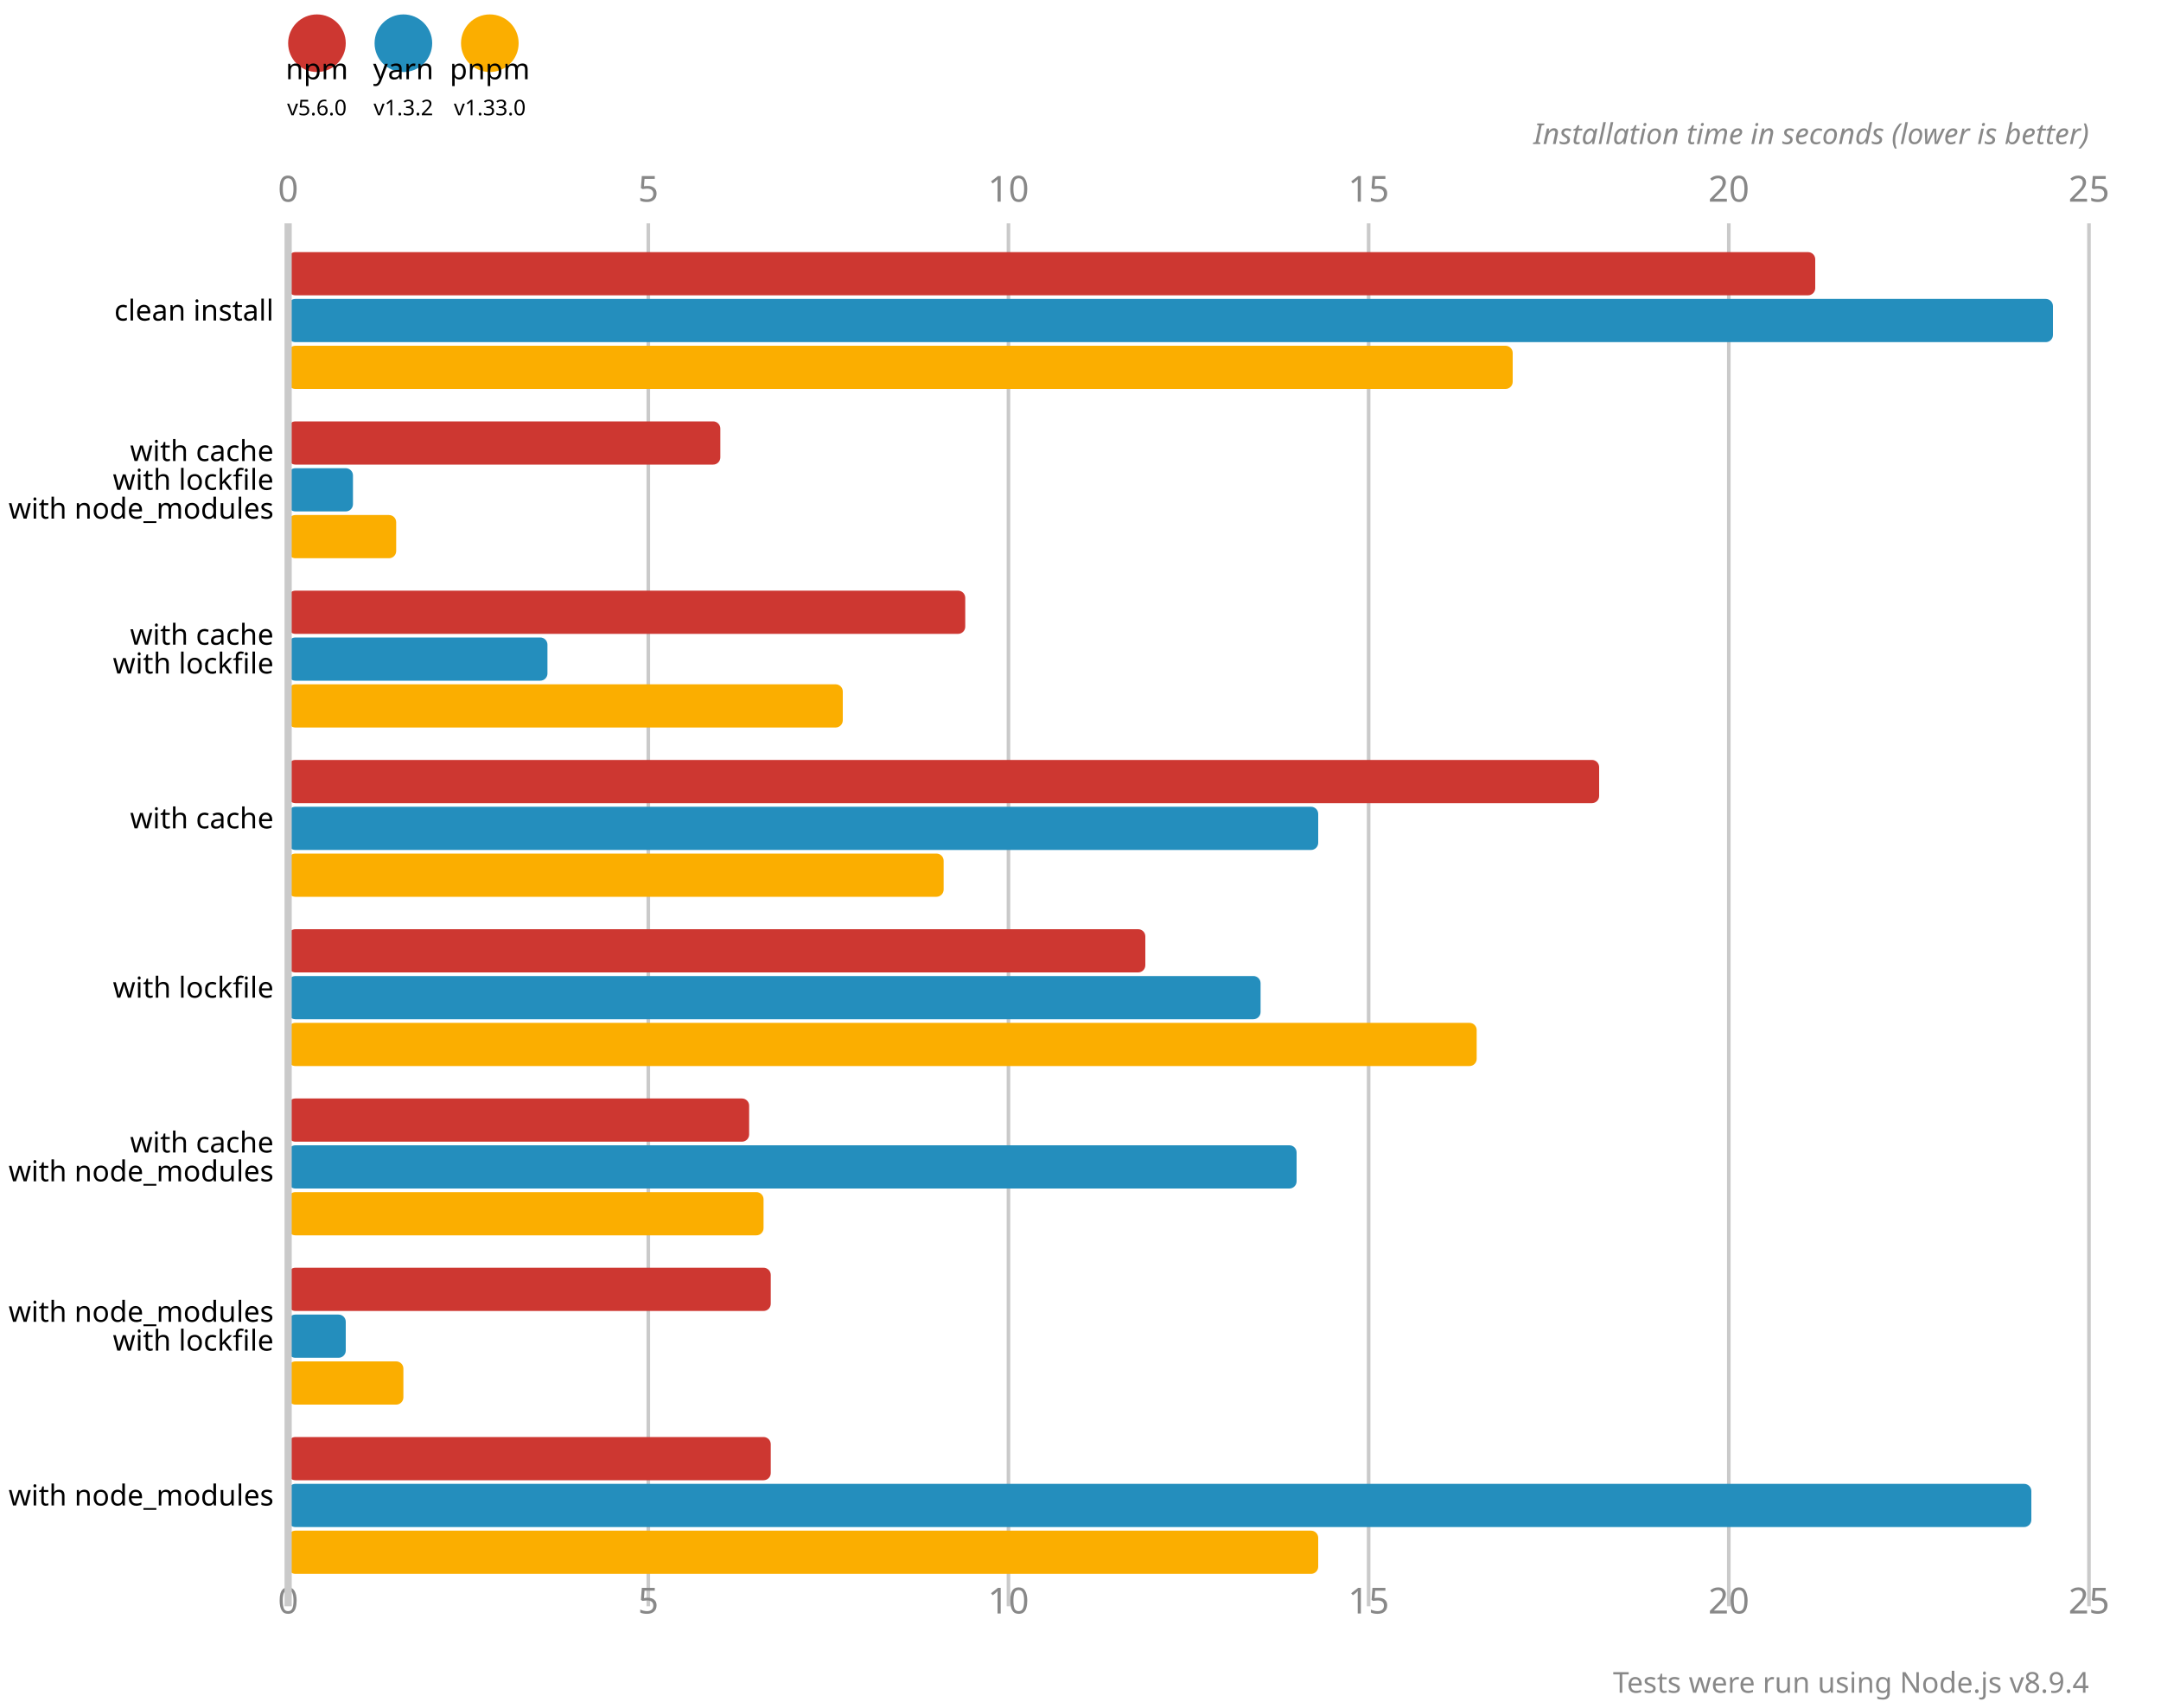
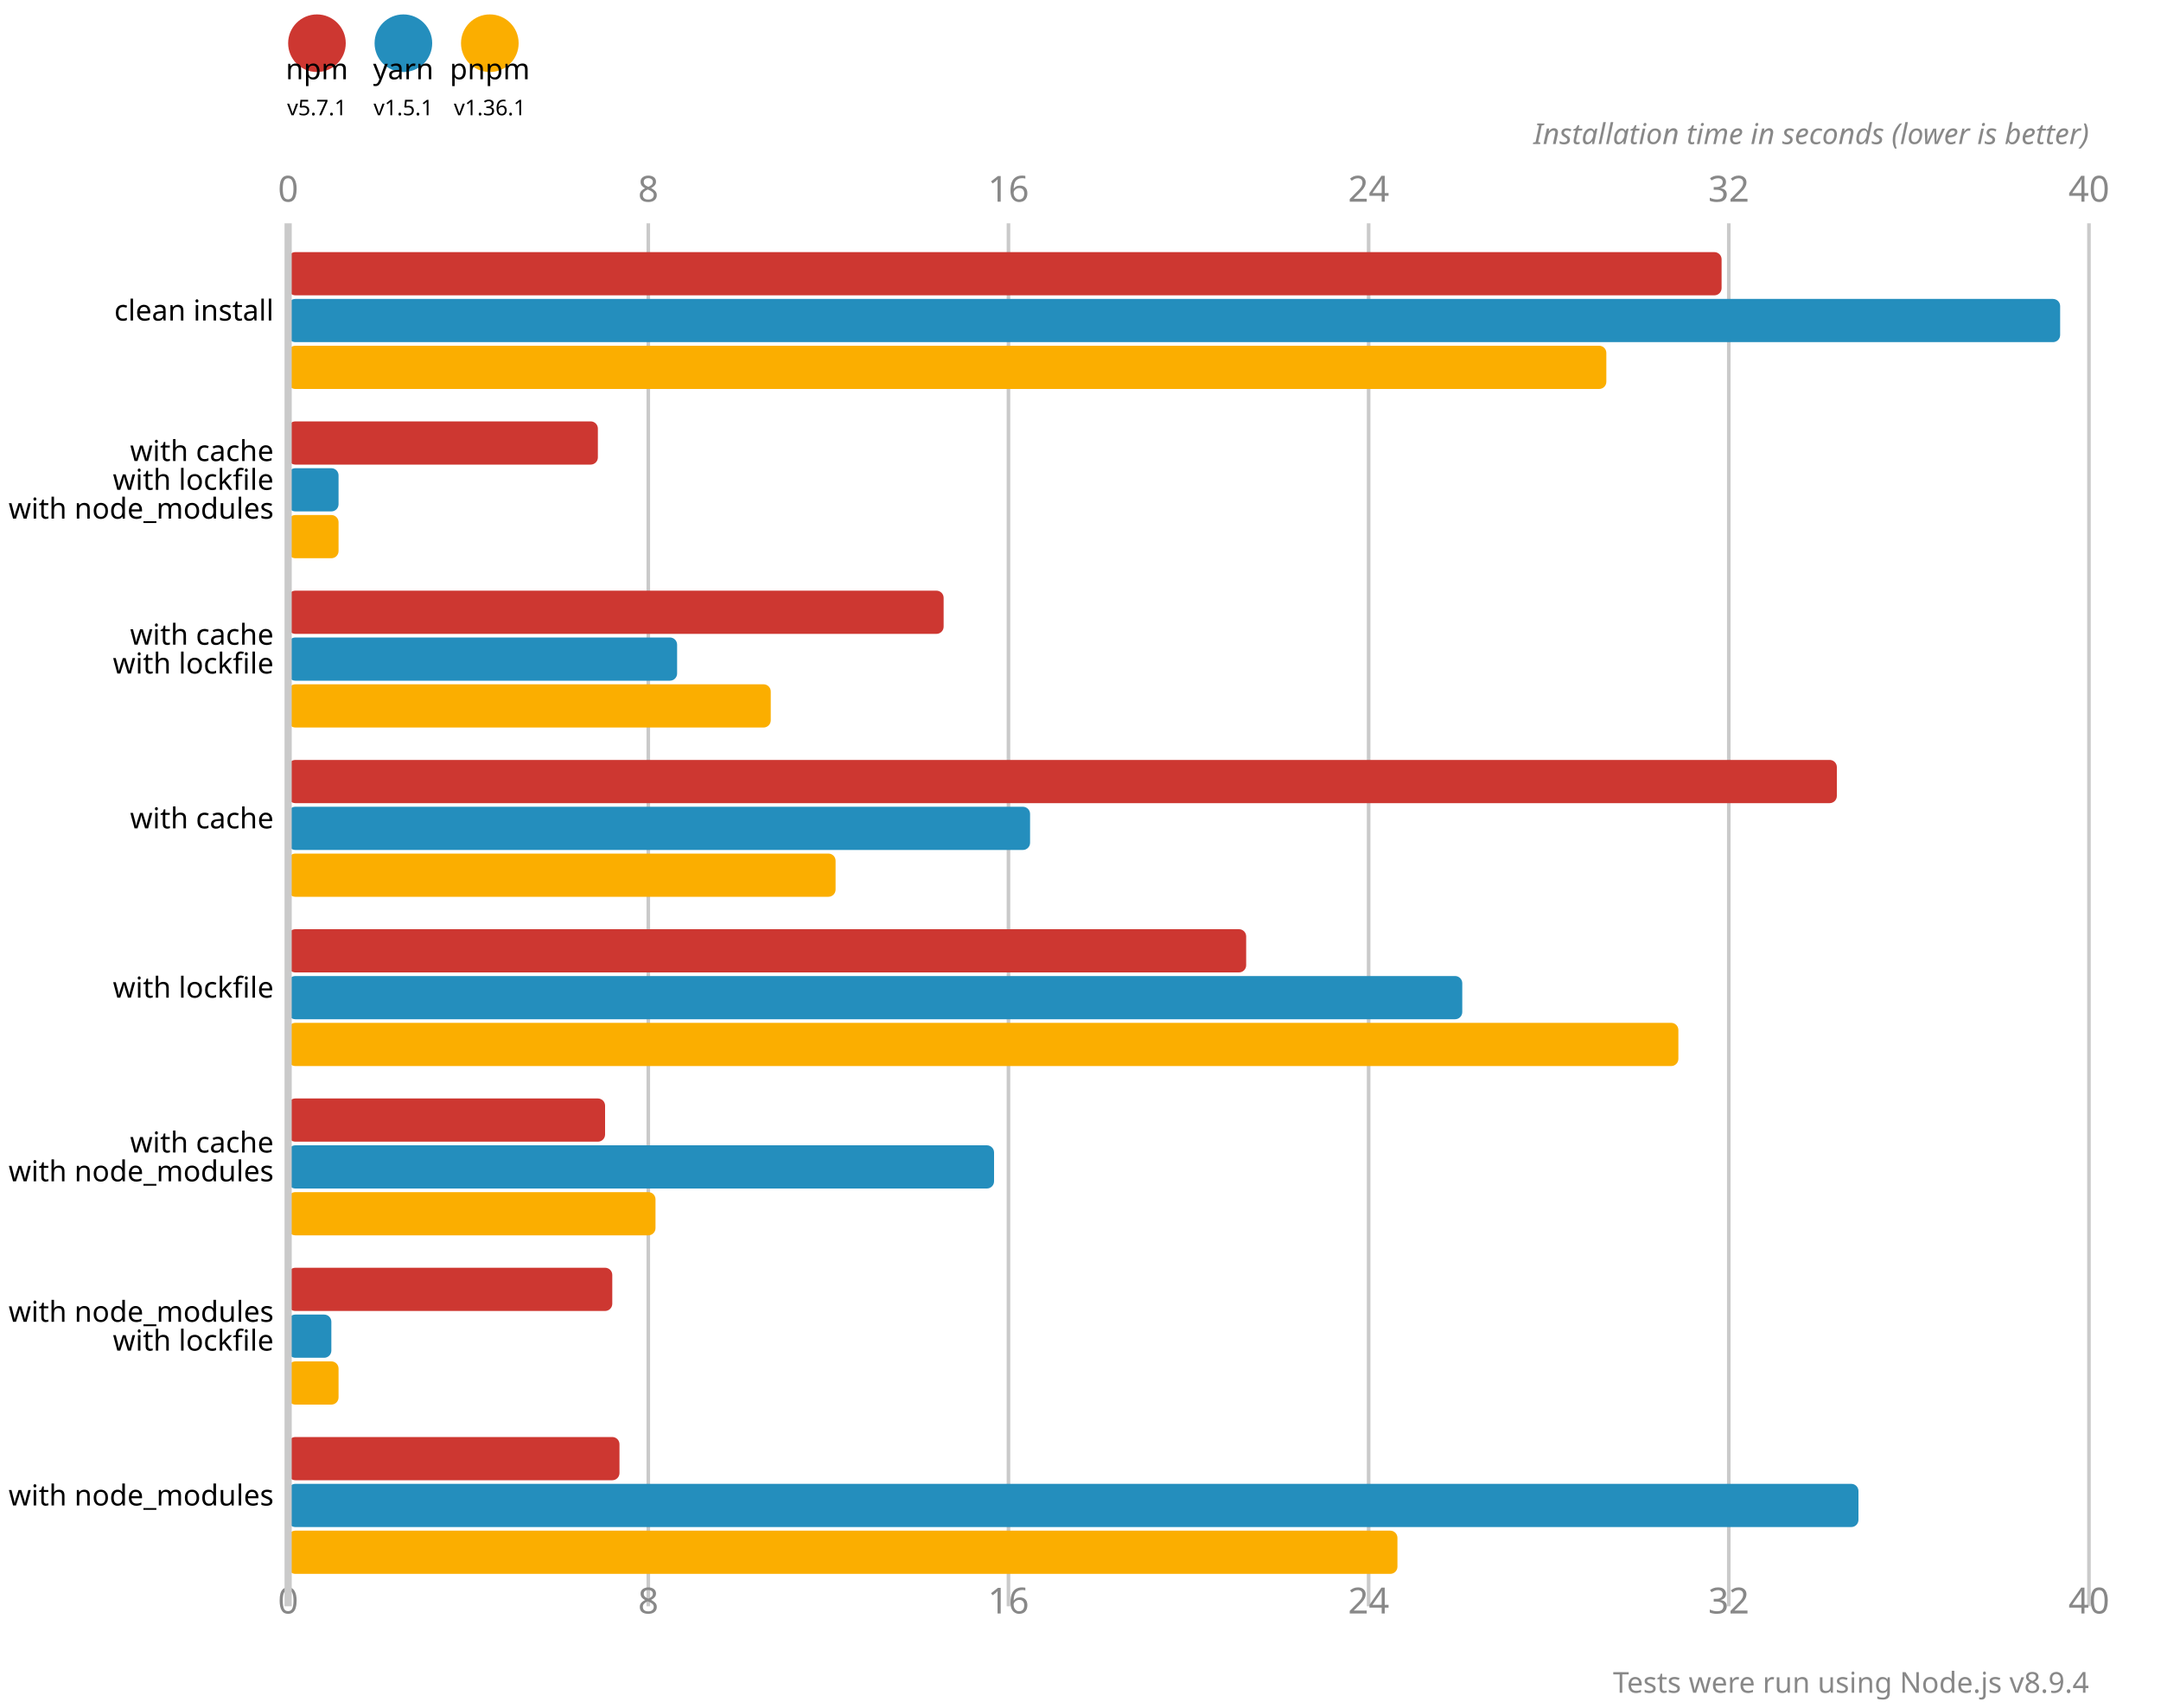
<svg xmlns="http://www.w3.org/2000/svg" version="1.1" viewBox="0 0 300 237">
  <circle cx="44" cy="6" r="4" fill="#cd3731" />
  <text x="44" y="11" font-size="4" font-family="system-ui" alignment-baseline="hanging" text-anchor="middle">npm</text>
-   <text x="44" y="16" font-size="3" font-family="system-ui" alignment-baseline="hanging" text-anchor="middle">v5.6.0</text>
+   <text x="44" y="16" font-size="3" font-family="system-ui" alignment-baseline="hanging" text-anchor="middle">v5.7.1</text>
  <circle cx="56" cy="6" r="4" fill="#248ebd" />
  <text x="56" y="11" font-size="4" font-family="system-ui" alignment-baseline="hanging" text-anchor="middle">yarn</text>
-   <text x="56" y="16" font-size="3" font-family="system-ui" alignment-baseline="hanging" text-anchor="middle">v1.3.2</text>
+   <text x="56" y="16" font-size="3" font-family="system-ui" alignment-baseline="hanging" text-anchor="middle">v1.5.1</text>
  <circle cx="68" cy="6" r="4" fill="#fbae00" />
  <text x="68" y="11" font-size="4" font-family="system-ui" alignment-baseline="hanging" text-anchor="middle">pnpm</text>
-   <text x="68" y="16" font-size="3" font-family="system-ui" alignment-baseline="hanging" text-anchor="middle">v1.33.0</text>
+   <text x="68" y="16" font-size="3" font-family="system-ui" alignment-baseline="hanging" text-anchor="middle">v1.36.1</text>
  <text x="40" y="28" fill="#888" font-size="5" font-family="system-ui" text-anchor="middle">0</text>
  <text x="40" y="224" fill="#888" font-size="5" font-family="system-ui" text-anchor="middle" alignment-baseline="hanging">0</text>
  <line x1="90" y1="31" x2="90" y2="223" stroke-width="0.5" stroke="#cacaca" />
-   <text x="90" y="28" fill="#888" font-size="5" font-family="system-ui" text-anchor="middle">5</text>
-   <text x="90" y="224" fill="#888" font-size="5" font-family="system-ui" text-anchor="middle" alignment-baseline="hanging">5</text>
+   <text x="90" y="28" fill="#888" font-size="5" font-family="system-ui" text-anchor="middle">8</text>
+   <text x="90" y="224" fill="#888" font-size="5" font-family="system-ui" text-anchor="middle" alignment-baseline="hanging">8</text>
  <line x1="140" y1="31" x2="140" y2="223" stroke-width="0.5" stroke="#cacaca" />
-   <text x="140" y="28" fill="#888" font-size="5" font-family="system-ui" text-anchor="middle">10</text>
-   <text x="140" y="224" fill="#888" font-size="5" font-family="system-ui" text-anchor="middle" alignment-baseline="hanging">10</text>
+   <text x="140" y="28" fill="#888" font-size="5" font-family="system-ui" text-anchor="middle">16</text>
+   <text x="140" y="224" fill="#888" font-size="5" font-family="system-ui" text-anchor="middle" alignment-baseline="hanging">16</text>
  <line x1="190" y1="31" x2="190" y2="223" stroke-width="0.5" stroke="#cacaca" />
-   <text x="190" y="28" fill="#888" font-size="5" font-family="system-ui" text-anchor="middle">15</text>
-   <text x="190" y="224" fill="#888" font-size="5" font-family="system-ui" text-anchor="middle" alignment-baseline="hanging">15</text>
+   <text x="190" y="28" fill="#888" font-size="5" font-family="system-ui" text-anchor="middle">24</text>
+   <text x="190" y="224" fill="#888" font-size="5" font-family="system-ui" text-anchor="middle" alignment-baseline="hanging">24</text>
  <line x1="240" y1="31" x2="240" y2="223" stroke-width="0.5" stroke="#cacaca" />
-   <text x="240" y="28" fill="#888" font-size="5" font-family="system-ui" text-anchor="middle">20</text>
-   <text x="240" y="224" fill="#888" font-size="5" font-family="system-ui" text-anchor="middle" alignment-baseline="hanging">20</text>
+   <text x="240" y="28" fill="#888" font-size="5" font-family="system-ui" text-anchor="middle">32</text>
+   <text x="240" y="224" fill="#888" font-size="5" font-family="system-ui" text-anchor="middle" alignment-baseline="hanging">32</text>
  <line x1="290" y1="31" x2="290" y2="223" stroke-width="0.5" stroke="#cacaca" />
-   <text x="290" y="28" fill="#888" font-size="5" font-family="system-ui" text-anchor="middle">25</text>
-   <text x="290" y="224" fill="#888" font-size="5" font-family="system-ui" text-anchor="middle" alignment-baseline="hanging">25</text>
+   <text x="290" y="28" fill="#888" font-size="5" font-family="system-ui" text-anchor="middle">40</text>
+   <text x="290" y="224" fill="#888" font-size="5" font-family="system-ui" text-anchor="middle" alignment-baseline="hanging">40</text>
  <text x="290" y="20" font-size="4" font-family="system-ui" font-style="italic" text-anchor="end" fill="#888">Installation time in seconds (lower is better)</text>
-   <rect x="40" y="35" width="212" height="6" fill="#cd3731" rx="1" ry="1" />
-   <rect x="40" y="41.5" width="245" height="6" fill="#248ebd" rx="1" ry="1" />
-   <rect x="40" y="48" width="170" height="6" fill="#fbae00" rx="1" ry="1" />
-   <rect x="40" y="58.5" width="60" height="6" fill="#cd3731" rx="1" ry="1" />
-   <rect x="40" y="65" width="9" height="6" fill="#248ebd" rx="1" ry="1" />
-   <rect x="40" y="71.5" width="15" height="6" fill="#fbae00" rx="1" ry="1" />
-   <rect x="40" y="82" width="94" height="6" fill="#cd3731" rx="1" ry="1" />
-   <rect x="40" y="88.5" width="36" height="6" fill="#248ebd" rx="1" ry="1" />
-   <rect x="40" y="95" width="77" height="6" fill="#fbae00" rx="1" ry="1" />
-   <rect x="40" y="105.5" width="182" height="6" fill="#cd3731" rx="1" ry="1" />
-   <rect x="40" y="112" width="143" height="6" fill="#248ebd" rx="1" ry="1" />
-   <rect x="40" y="118.5" width="91" height="6" fill="#fbae00" rx="1" ry="1" />
-   <rect x="40" y="129" width="119" height="6" fill="#cd3731" rx="1" ry="1" />
-   <rect x="40" y="135.5" width="135" height="6" fill="#248ebd" rx="1" ry="1" />
-   <rect x="40" y="142" width="165" height="6" fill="#fbae00" rx="1" ry="1" />
-   <rect x="40" y="152.5" width="64" height="6" fill="#cd3731" rx="1" ry="1" />
-   <rect x="40" y="159" width="140" height="6" fill="#248ebd" rx="1" ry="1" />
-   <rect x="40" y="165.5" width="66" height="6" fill="#fbae00" rx="1" ry="1" />
-   <rect x="40" y="176" width="67" height="6" fill="#cd3731" rx="1" ry="1" />
-   <rect x="40" y="182.5" width="8" height="6" fill="#248ebd" rx="1" ry="1" />
-   <rect x="40" y="189" width="16" height="6" fill="#fbae00" rx="1" ry="1" />
-   <rect x="40" y="199.5" width="67" height="6" fill="#cd3731" rx="1" ry="1" />
-   <rect x="40" y="206" width="242" height="6" fill="#248ebd" rx="1" ry="1" />
-   <rect x="40" y="212.5" width="143" height="6" fill="#fbae00" rx="1" ry="1" />
+   <rect x="40" y="35" width="199" height="6" fill="#cd3731" rx="1" ry="1" />
+   <rect x="40" y="41.5" width="246" height="6" fill="#248ebd" rx="1" ry="1" />
+   <rect x="40" y="48" width="183" height="6" fill="#fbae00" rx="1" ry="1" />
+   <rect x="40" y="58.5" width="43" height="6" fill="#cd3731" rx="1" ry="1" />
+   <rect x="40" y="65" width="7" height="6" fill="#248ebd" rx="1" ry="1" />
+   <rect x="40" y="71.5" width="7" height="6" fill="#fbae00" rx="1" ry="1" />
+   <rect x="40" y="82" width="91" height="6" fill="#cd3731" rx="1" ry="1" />
+   <rect x="40" y="88.5" width="54" height="6" fill="#248ebd" rx="1" ry="1" />
+   <rect x="40" y="95" width="67" height="6" fill="#fbae00" rx="1" ry="1" />
+   <rect x="40" y="105.5" width="215" height="6" fill="#cd3731" rx="1" ry="1" />
+   <rect x="40" y="112" width="103" height="6" fill="#248ebd" rx="1" ry="1" />
+   <rect x="40" y="118.5" width="76" height="6" fill="#fbae00" rx="1" ry="1" />
+   <rect x="40" y="129" width="133" height="6" fill="#cd3731" rx="1" ry="1" />
+   <rect x="40" y="135.5" width="163" height="6" fill="#248ebd" rx="1" ry="1" />
+   <rect x="40" y="142" width="193" height="6" fill="#fbae00" rx="1" ry="1" />
+   <rect x="40" y="152.5" width="44" height="6" fill="#cd3731" rx="1" ry="1" />
+   <rect x="40" y="159" width="98" height="6" fill="#248ebd" rx="1" ry="1" />
+   <rect x="40" y="165.5" width="51" height="6" fill="#fbae00" rx="1" ry="1" />
+   <rect x="40" y="176" width="45" height="6" fill="#cd3731" rx="1" ry="1" />
+   <rect x="40" y="182.5" width="6" height="6" fill="#248ebd" rx="1" ry="1" />
+   <rect x="40" y="189" width="7" height="6" fill="#fbae00" rx="1" ry="1" />
+   <rect x="40" y="199.5" width="46" height="6" fill="#cd3731" rx="1" ry="1" />
+   <rect x="40" y="206" width="218" height="6" fill="#248ebd" rx="1" ry="1" />
+   <rect x="40" y="212.5" width="154" height="6" fill="#fbae00" rx="1" ry="1" />
  <line x1="40" y1="31" x2="40" y2="223" stroke-width="1" stroke="#cacaca" />
  <text x="38" y="44.5" font-size="4" font-family="system-ui" alignment-baseline="middle" text-anchor="end">clean install</text>
  <text x="38" y="64" font-size="4" font-family="system-ui" alignment-baseline="middle" text-anchor="end">with cache</text>
  <text x="38" y="68" font-size="4" font-family="system-ui" alignment-baseline="middle" text-anchor="end">with lockfile</text>
  <text x="38" y="72" font-size="4" font-family="system-ui" alignment-baseline="middle" text-anchor="end">with node_modules</text>
  <text x="38" y="89.5" font-size="4" font-family="system-ui" alignment-baseline="middle" text-anchor="end">with cache</text>
  <text x="38" y="93.5" font-size="4" font-family="system-ui" alignment-baseline="middle" text-anchor="end">with lockfile</text>
  <text x="38" y="115" font-size="4" font-family="system-ui" alignment-baseline="middle" text-anchor="end">with cache</text>
  <text x="38" y="138.5" font-size="4" font-family="system-ui" alignment-baseline="middle" text-anchor="end">with lockfile</text>
  <text x="38" y="160" font-size="4" font-family="system-ui" alignment-baseline="middle" text-anchor="end">with cache</text>
  <text x="38" y="164" font-size="4" font-family="system-ui" alignment-baseline="middle" text-anchor="end">with node_modules</text>
  <text x="38" y="183.5" font-size="4" font-family="system-ui" alignment-baseline="middle" text-anchor="end">with node_modules</text>
  <text x="38" y="187.5" font-size="4" font-family="system-ui" alignment-baseline="middle" text-anchor="end">with lockfile</text>
  <text x="38" y="209" font-size="4" font-family="system-ui" alignment-baseline="middle" text-anchor="end">with node_modules</text>
  <text x="290" y="235" font-size="4" font-family="system-ui" text-anchor="end" fill="#888">Tests were run using Node.js v8.9.4</text>
</svg>
